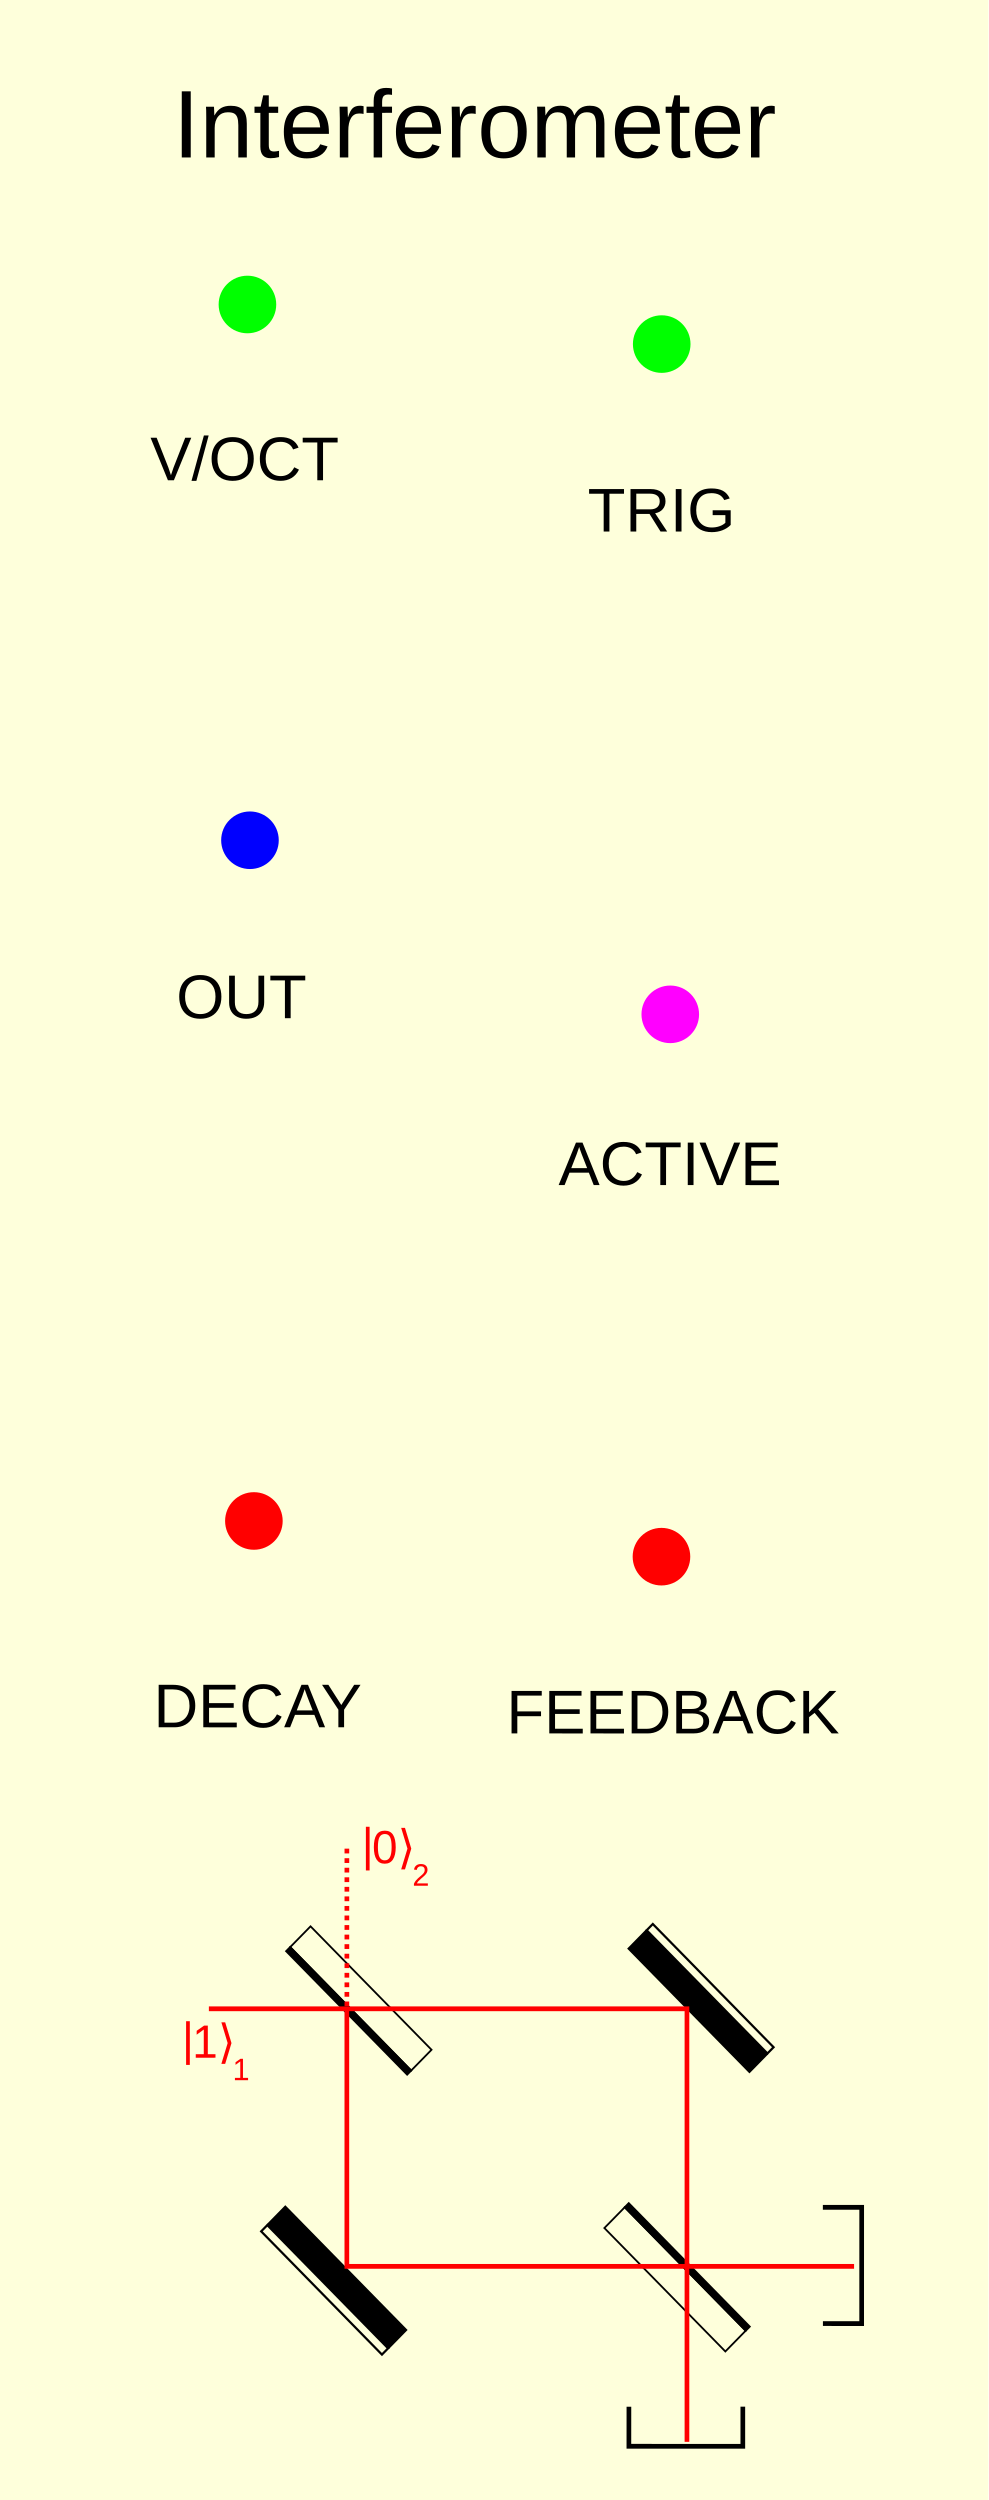
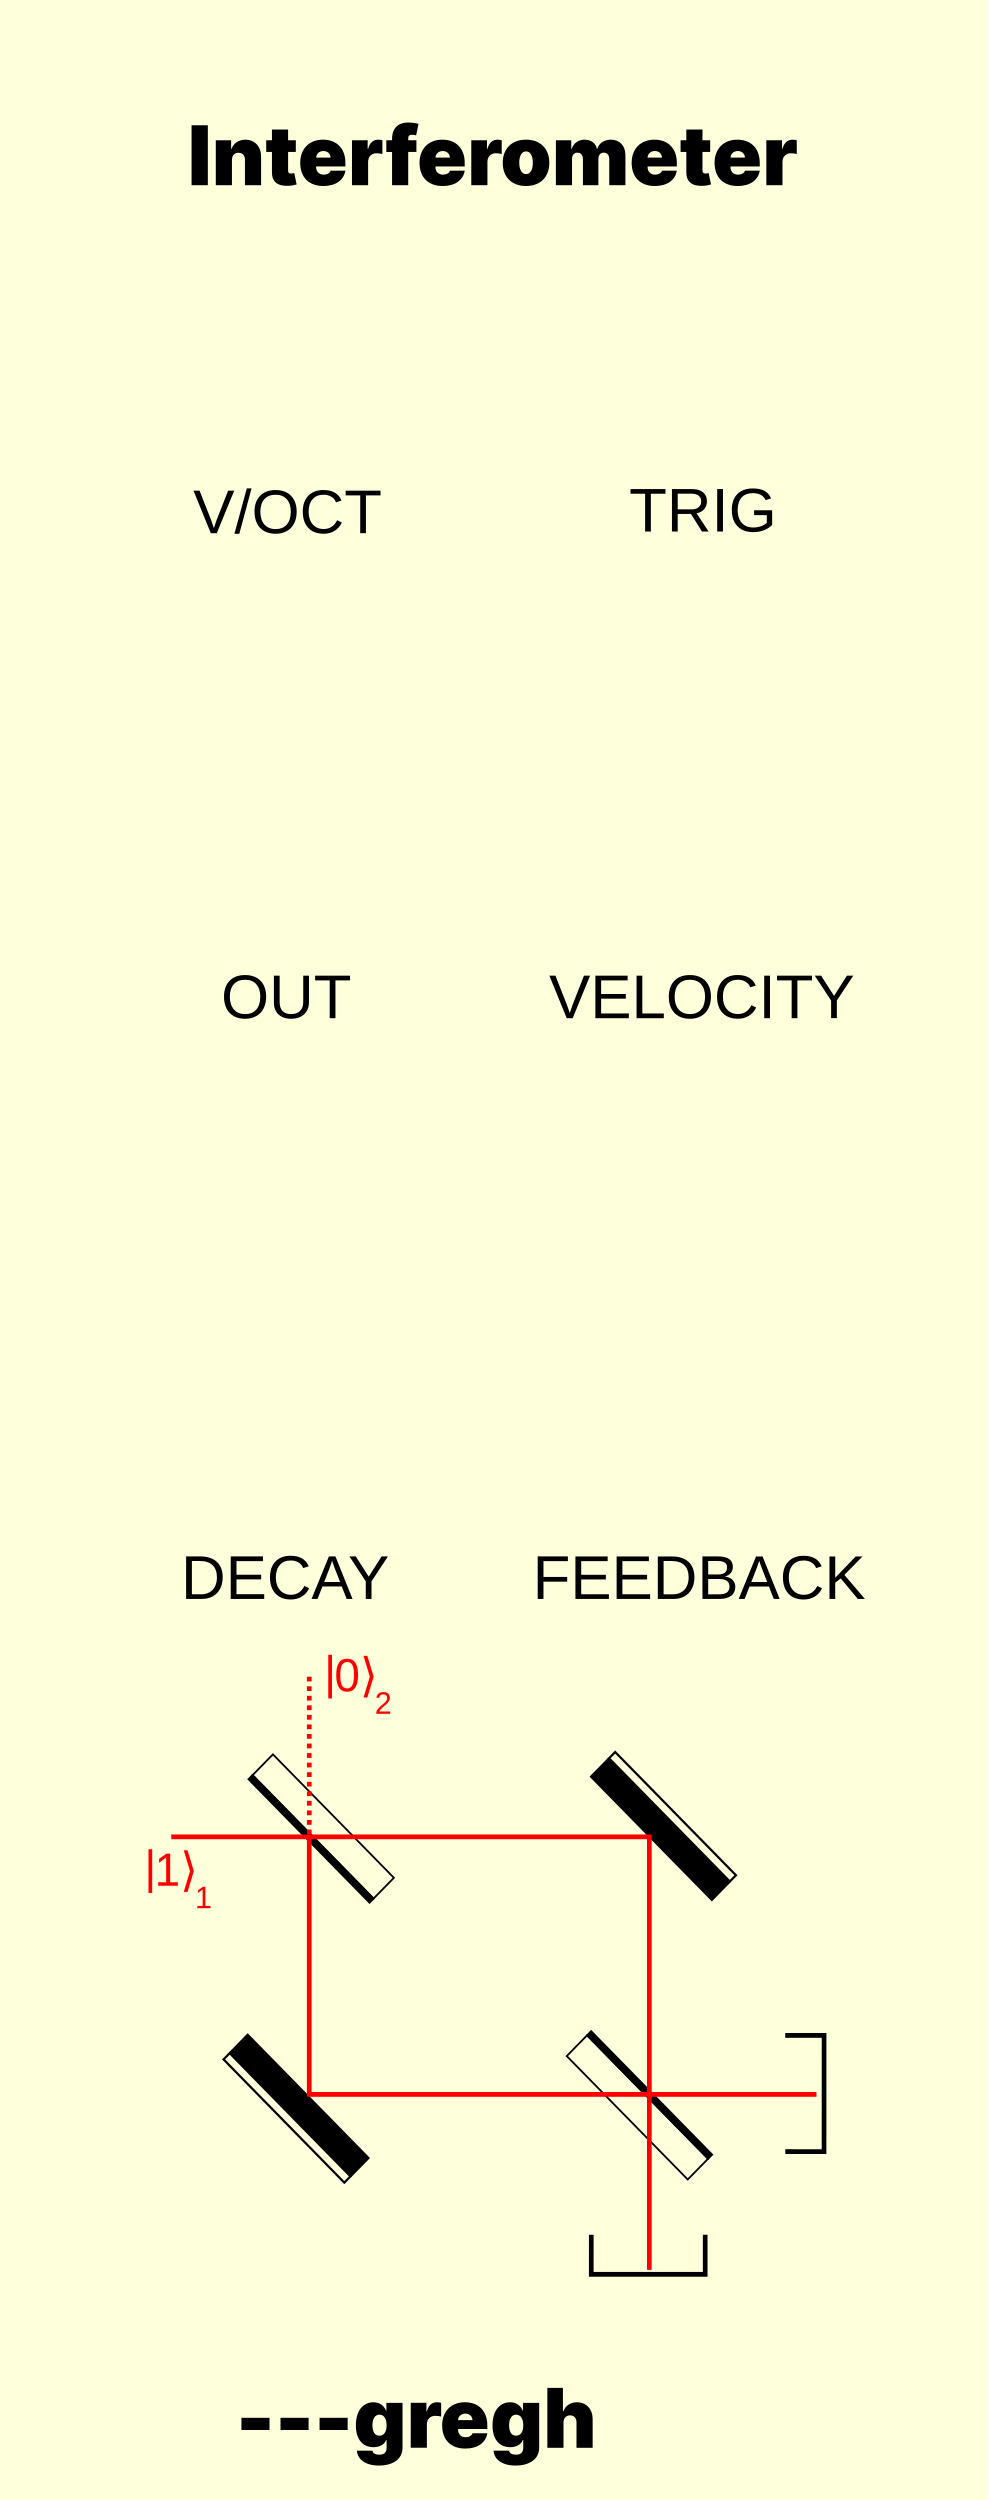
<svg xmlns="http://www.w3.org/2000/svg" width="50.8mm" height="128.5mm" viewBox="0 0 50.8 128.5" version="1.1" id="svg1">
  <defs id="defs1" />
  <g id="layer3">
    <rect style="fill:#feffdb;fill-opacity:1;stroke-width:0.253" id="rect4" width="50.807" height="128.505" x="-0.004" y="-0.003" />
+     <path style="font-weight:900;font-size:4.233px;font-family:Inter;-inkscape-font-specification:'Inter Heavy';stroke-width:0.8" d="M 10.683,6.44 H 9.847 v 3.079 h 0.836 z m 1.239,1.78 c 0.002,-0.229 0.131,-0.367 0.337,-0.367 0.209,0 0.332,0.138 0.331,0.367 v 1.299 h 0.83 V 8.046 c 0.002,-0.502 -0.316,-0.866 -0.806,-0.866 -0.34,0 -0.609,0.177 -0.71,0.469 h -0.024 V 7.21 h -0.788 v 2.309 h 0.83 z M 15.205,7.21 H 14.808 V 6.657 H 13.978 V 7.21 H 13.683 v 0.601 h 0.295 v 1.043 c -0.006,0.484 0.293,0.729 0.866,0.698 0.188,-0.011 0.328,-0.05 0.403,-0.072 L 15.126,8.896 c -0.032,0.008 -0.113,0.024 -0.162,0.024 -0.108,0 -0.156,-0.048 -0.156,-0.144 v -0.965 h 0.397 z m 1.419,2.351 c 0.64,0 1.052,-0.307 1.13,-0.788 h -0.758 c -0.048,0.131 -0.185,0.204 -0.355,0.204 -0.247,0 -0.391,-0.162 -0.391,-0.385 v -0.036 h 1.503 V 8.364 c 0,-0.735 -0.451,-1.185 -1.149,-1.185 -0.716,0 -1.173,0.475 -1.173,1.191 0,0.747 0.451,1.191 1.191,1.191 z M 16.251,8.1 c 0.004,-0.2 0.17,-0.337 0.373,-0.337 0.206,0 0.362,0.138 0.367,0.337 z m 1.84,1.419 h 0.83 V 8.316 c 0,-0.265 0.182,-0.439 0.427,-0.439 0.086,0 0.224,0.014 0.307,0.042 V 7.211 c -0.066,-0.02 -0.138,-0.032 -0.21,-0.032 -0.247,0 -0.439,0.144 -0.523,0.469 h -0.024 V 7.21 h -0.806 z m 3.313,-2.309 H 20.983 V 7.108 c 0,-0.108 0.042,-0.18 0.198,-0.18 0.06,0 0.15,0.012 0.21,0.03 l 0.12,-0.595 c -0.096,-0.024 -0.319,-0.066 -0.529,-0.066 -0.505,0 -0.83,0.277 -0.83,0.848 v 0.066 h -0.295 v 0.601 h 0.295 v 1.708 h 0.83 V 7.811 h 0.421 z m 1.353,2.351 c 0.64,0 1.052,-0.307 1.13,-0.788 h -0.758 c -0.048,0.131 -0.185,0.204 -0.355,0.204 -0.247,0 -0.391,-0.162 -0.391,-0.385 v -0.036 h 1.503 V 8.364 c 0,-0.735 -0.451,-1.185 -1.149,-1.185 -0.716,0 -1.173,0.475 -1.173,1.191 0,0.747 0.451,1.191 1.191,1.191 z M 22.384,8.1 c 0.004,-0.2 0.17,-0.337 0.373,-0.337 0.206,0 0.362,0.138 0.367,0.337 z m 1.84,1.419 h 0.83 V 8.316 c 0,-0.265 0.182,-0.439 0.427,-0.439 0.086,0 0.224,0.014 0.307,0.042 V 7.211 c -0.066,-0.02 -0.138,-0.032 -0.21,-0.032 -0.247,0 -0.439,0.144 -0.523,0.469 H 25.03 V 7.21 h -0.806 z m 2.814,0.042 c 0.752,0 1.197,-0.481 1.197,-1.191 0,-0.71 -0.445,-1.191 -1.197,-1.191 -0.752,0 -1.197,0.481 -1.197,1.191 0,0.71 0.445,1.191 1.197,1.191 z m 0.006,-0.613 c -0.222,0 -0.355,-0.221 -0.355,-0.583 0,-0.362 0.132,-0.583 0.355,-0.583 0.21,0 0.343,0.221 0.343,0.583 0,0.362 -0.132,0.583 -0.343,0.583 z m 1.527,0.571 H 29.402 V 8.172 c 0,-0.201 0.105,-0.325 0.277,-0.325 0.171,0 0.283,0.123 0.283,0.325 v 1.347 h 0.794 V 8.172 c 0,-0.201 0.105,-0.325 0.277,-0.325 0.171,0 0.283,0.123 0.283,0.325 v 1.347 h 0.83 V 7.961 c 0,-0.474 -0.304,-0.782 -0.746,-0.782 -0.343,0 -0.619,0.186 -0.698,0.469 h -0.024 c -0.048,-0.283 -0.307,-0.469 -0.631,-0.469 -0.32,0 -0.565,0.18 -0.661,0.469 h -0.024 V 7.21 h -0.788 z m 5.087,0.042 c 0.64,0 1.052,-0.307 1.13,-0.788 H 34.032 c -0.048,0.131 -0.185,0.204 -0.355,0.204 -0.247,0 -0.391,-0.162 -0.391,-0.385 v -0.036 h 1.503 V 8.364 c 0,-0.735 -0.451,-1.185 -1.149,-1.185 -0.716,0 -1.173,0.475 -1.173,1.191 0,0.747 0.451,1.191 1.191,1.191 z M 33.286,8.1 c 0.004,-0.2 0.17,-0.337 0.373,-0.337 0.206,0 0.362,0.138 0.367,0.337 z M 36.503,7.21 H 36.107 V 6.657 H 35.277 v 0.553 h -0.295 v 0.601 h 0.295 v 1.043 c -0.006,0.484 0.293,0.729 0.866,0.698 0.188,-0.011 0.328,-0.05 0.403,-0.072 L 36.425,8.896 c -0.032,0.008 -0.113,0.024 -0.162,0.024 -0.108,0 -0.156,-0.048 -0.156,-0.144 v -0.965 h 0.397 z m 1.419,2.351 c 0.64,0 1.052,-0.307 1.13,-0.788 h -0.758 c -0.048,0.131 -0.185,0.204 -0.355,0.204 -0.247,0 -0.391,-0.162 -0.391,-0.385 v -0.036 h 1.503 V 8.364 c 0,-0.735 -0.451,-1.185 -1.149,-1.185 -0.716,0 -1.173,0.475 -1.173,1.191 0,0.747 0.451,1.191 1.191,1.191 z M 37.55,8.1 c 0.004,-0.2 0.17,-0.337 0.373,-0.337 0.206,0 0.362,0.138 0.367,0.337 z M 39.39,9.519 h 0.83 V 8.316 c 0,-0.265 0.182,-0.439 0.427,-0.439 0.086,0 0.224,0.014 0.307,0.042 V 7.211 c -0.066,-0.02 -0.138,-0.032 -0.21,-0.032 -0.247,0 -0.439,0.144 -0.523,0.469 h -0.024 V 7.21 H 39.39 Z" id="text9" aria-label="Interferometer" />
  </g>
  <g id="layer4">
-     <g id="g1" transform="matrix(0.7404593,0,0,0.7555293,-22.5643,60.71193)">
+     <g id="g1" transform="matrix(0.7404593,0,0,0.7555293,-24.49809,51.87316)">
      <g id="g2-1" transform="rotate(135,69.08464,74.20174)">
        <path id="rect1-2" style="fill:none;stroke:#000000;stroke-width:0.125" d="m 62.612,62.071 h 2.001 v 11.876 h -2.001 z" />
        <path id="rect2-7" style="stroke:#000000;stroke-width:0.125" d="m 62.218,62.066 h 0.401 v 11.883 h -0.401 z" />
      </g>
      <g id="g3-0" transform="rotate(-45,70.51589,93.38668)">
        <path id="rect1-3-9" style="stroke:#000000;stroke-width:0.116" d="m 71.194,62.361 h 1.727 v 11.891 h -1.727 z" />
        <path id="rect2-5-3" style="fill:none;stroke:#000000;stroke-width:0.153" d="M 70.535,62.379 H 71.137 V 74.234 H 70.535 Z" />
      </g>
      <g id="g2-2" transform="rotate(-45,44.59018,71.57233)">
        <path id="rect1-6" style="fill:none;stroke:#000000;stroke-width:0.125" d="m 62.612,62.071 h 2.001 v 11.876 h -2.001 z" />
        <path id="rect2-1" style="stroke:#000000;stroke-width:0.125" d="m 62.218,62.066 h 0.401 v 11.883 h -0.401 z" />
      </g>
      <g id="g3-8" transform="rotate(135,78.06976,63.47328)">
        <path id="rect1-3-7" style="stroke:#000000;stroke-width:0.116" d="m 71.194,62.361 h 1.727 v 11.891 h -1.727 z" />
        <path id="rect2-5-9" style="fill:none;stroke:#000000;stroke-width:0.153" d="M 70.535,62.379 H 71.137 V 74.234 H 70.535 Z" />
      </g>
      <path style="fill:none;fill-opacity:1;stroke:#ff0000;stroke-width:0.325;stroke-dasharray:none;stroke-opacity:1" d="M 54.55,56.318 V 73.828 H 89.76" id="path4" />
      <path style="fill:none;fill-opacity:1;stroke:#ff0000;stroke-width:0.325;stroke-dasharray:0.325, 0.325;stroke-dashoffset:0;stroke-opacity:1" d="m 54.552,45.41 v 10.881" id="path4-5" />
      <path style="fill:none;fill-opacity:1;stroke:#ff0000;stroke-width:0.325;stroke-dasharray:none;stroke-opacity:1" d="M 44.973,56.305 H 78.159 V 85.766" id="path5" />
      <path style="font-size:3.175px;font-family:'Liberation Sans';-inkscape-font-specification:'Liberation Sans';fill:#ff0000;stroke-width:0.125" d="m 44.062,59.633 v -0.237 h 0.557 v -1.681 l -0.493,0.352 v -0.264 l 0.516,-0.355 h 0.257 v 1.947 h 0.532 v 0.237 z m 2.479,-0.995 -0.437,1.414 h -0.264 l 0.437,-1.414 -0.437,-1.414 h 0.264 z" id="text5-20" aria-label="1⟩" />
      <path style="font-size:3.175px;font-family:'Liberation Sans';-inkscape-font-specification:'Liberation Sans';fill:#ff0000;stroke-width:0.125" d="m 43.392,60.123 v -2.973 h 0.257 v 2.973 z" id="text5-9" aria-label="|" />
      <path style="font-size:2.117px;font-family:'Liberation Sans';-inkscape-font-specification:'Liberation Sans';fill:#ff0000;stroke-width:0.125" d="m 46.781,61.162 v -0.158 h 0.371 v -1.12 l -0.329,0.235 v -0.176 l 0.344,-0.237 h 0.172 v 1.298 h 0.355 v 0.158 z" id="text6" aria-label="1" />
      <path style="font-size:3.175px;font-family:'Liberation Sans';-inkscape-font-specification:'Liberation Sans';fill:#ff0000;stroke-width:0.125" d="m 57.943,45.311 q 0,0.547 -0.194,0.836 -0.192,0.288 -0.569,0.288 -0.377,0 -0.566,-0.287 -0.189,-0.287 -0.189,-0.837 0,-0.563 0.183,-0.843 0.184,-0.281 0.581,-0.281 0.386,0 0.569,0.284 0.184,0.284 0.184,0.84 z m -0.284,0 q 0,-0.473 -0.11,-0.685 -0.109,-0.212 -0.36,-0.212 -0.257,0 -0.371,0.209 -0.112,0.209 -0.112,0.688 0,0.465 0.113,0.681 0.115,0.215 0.363,0.215 0.246,0 0.361,-0.22 0.115,-0.22 0.115,-0.676 z m 1.363,0.098 -0.437,1.414 h -0.264 l 0.437,-1.414 -0.437,-1.414 h 0.264 z" id="text5-2" aria-label="0⟩" />
      <path style="font-size:3.175px;font-family:'Liberation Sans';-inkscape-font-specification:'Liberation Sans';fill:#ff0000;stroke-width:0.125" d="m 55.872,46.894 v -2.973 h 0.257 v 2.973 z" id="text5-9-3" aria-label="|" />
      <path style="font-size:2.117px;font-family:'Liberation Sans';-inkscape-font-specification:'Liberation Sans';fill:#ff0000;stroke-width:0.125" d="m 59.207,47.933 v -0.131 q 0.053,-0.121 0.128,-0.213 0.076,-0.093 0.16,-0.167 0.084,-0.075 0.165,-0.14 0.083,-0.064 0.149,-0.128 0.066,-0.064 0.106,-0.134 0.041,-0.07 0.041,-0.159 0,-0.12 -0.07,-0.186 -0.07,-0.066 -0.195,-0.066 -0.119,0 -0.196,0.065 -0.076,0.064 -0.09,0.181 l -0.19,-0.018 q 0.021,-0.175 0.148,-0.278 0.128,-0.103 0.329,-0.103 0.22,0 0.338,0.104 0.119,0.103 0.119,0.295 0,0.085 -0.039,0.168 -0.038,0.084 -0.115,0.167 -0.076,0.084 -0.292,0.259 -0.119,0.097 -0.189,0.176 -0.07,0.078 -0.101,0.15 h 0.76 v 0.158 z" id="text6-9" aria-label="2" />
      <path style="fill:#ff0000;fill-opacity:1;stroke:none;stroke-width:0.325;stroke-dasharray:0.325, 0.325;stroke-dashoffset:0;stroke-opacity:1" d="m 74.669,85.607 v 2.615" id="path6" />
      <path style="fill:#ff0000;fill-opacity:1;stroke:none;stroke-width:0.325;stroke-dasharray:0.325, 0.325;stroke-dashoffset:0;stroke-opacity:1" d="m 74.341,85.771 v 2.925" id="path7" />
      <path style="fill:#ff0000;fill-opacity:1;stroke:none;stroke-width:0.325;stroke-dasharray:0.325, 0.325;stroke-dashoffset:0;stroke-opacity:1" d="m 74.03,85.983 -0.043,3.915" id="path8" />
      <path style="fill:none;fill-opacity:1;stroke:#000000;stroke-width:0.325;stroke-dasharray:none;stroke-dashoffset:0;stroke-opacity:1" d="m 74.13,83.379 -0.002,2.689 7.909,0.002 v -2.696" id="path9" />
      <path style="fill:none;fill-opacity:1;stroke:#000000;stroke-width:0.325;stroke-dasharray:none;stroke-dashoffset:0;stroke-opacity:1" d="m 87.598,77.72 2.689,0.002 0.002,-7.909 h -2.696" id="path9-1" />
    </g>
  </g>
  <g id="layer1">
-     <path style="font-size:3.175px;font-family:'Liberation Sans';-inkscape-font-specification:'Liberation Sans';stroke-width:0.265" d="M 8.938,24.685 H 8.631 L 7.74,22.501 h 0.312 l 0.605,1.538 0.13,0.386 0.13,-0.386 0.602,-1.538 h 0.312 z m 0.905,0.031 0.637,-2.332 h 0.245 l -0.631,2.332 z m 3.2,-1.133 q 0,0.343 -0.132,0.6 -0.13,0.257 -0.375,0.395 -0.245,0.138 -0.578,0.138 -0.336,0 -0.581,-0.136 -0.243,-0.136 -0.372,-0.394 -0.129,-0.259 -0.129,-0.603 0,-0.524 0.287,-0.819 0.287,-0.296 0.798,-0.296 0.333,0 0.578,0.133 0.245,0.132 0.374,0.384 0.13,0.253 0.13,0.597 z m -0.302,0 q 0,-0.408 -0.205,-0.64 -0.203,-0.233 -0.575,-0.233 -0.375,0 -0.58,0.229 -0.205,0.229 -0.205,0.643 0,0.411 0.206,0.653 0.208,0.24 0.575,0.24 0.378,0 0.58,-0.233 0.203,-0.234 0.203,-0.66 z m 1.682,-0.873 q -0.363,0 -0.564,0.234 -0.202,0.233 -0.202,0.639 0,0.402 0.209,0.646 0.211,0.243 0.569,0.243 0.459,0 0.69,-0.454 l 0.242,0.121 q -0.135,0.282 -0.38,0.429 -0.243,0.147 -0.566,0.147 -0.33,0 -0.572,-0.136 -0.24,-0.138 -0.367,-0.392 -0.126,-0.256 -0.126,-0.605 0,-0.522 0.282,-0.819 0.282,-0.296 0.781,-0.296 0.349,0 0.583,0.136 0.234,0.136 0.344,0.405 l -0.281,0.093 q -0.076,-0.191 -0.245,-0.291 -0.167,-0.101 -0.398,-0.101 z m 2.181,0.033 v 1.943 h -0.295 v -1.943 h -0.75 v -0.242 h 1.795 v 0.242 z" id="text1" aria-label="V/OCT" />
-     <path style="font-size:3.175px;font-family:'Liberation Sans';-inkscape-font-specification:'Liberation Sans';stroke-width:0.265" d="m 11.379,51.232 q 0,0.343 -0.132,0.6 -0.13,0.257 -0.375,0.395 -0.245,0.138 -0.578,0.138 -0.336,0 -0.581,-0.136 -0.243,-0.136 -0.372,-0.394 -0.129,-0.259 -0.129,-0.603 0,-0.524 0.287,-0.819 0.287,-0.296 0.798,-0.296 0.333,0 0.578,0.133 0.245,0.132 0.374,0.384 0.13,0.253 0.13,0.597 z m -0.302,0 q 0,-0.408 -0.205,-0.64 -0.203,-0.233 -0.575,-0.233 -0.375,0 -0.58,0.229 -0.205,0.229 -0.205,0.643 0,0.411 0.206,0.653 0.208,0.24 0.575,0.24 0.378,0 0.58,-0.233 0.203,-0.234 0.203,-0.66 z m 1.587,1.133 q -0.268,0 -0.468,-0.098 -0.2,-0.098 -0.31,-0.284 -0.11,-0.186 -0.11,-0.443 v -1.391 h 0.296 v 1.366 q 0,0.299 0.152,0.454 0.152,0.155 0.439,0.155 0.295,0 0.457,-0.16 0.164,-0.161 0.164,-0.47 v -1.346 h 0.295 v 1.363 q 0,0.265 -0.113,0.457 -0.112,0.192 -0.318,0.295 -0.205,0.101 -0.484,0.101 z m 2.276,-1.974 v 1.943 h -0.295 v -1.943 h -0.75 v -0.242 h 1.795 v 0.242 z" id="text1-6" aria-label="OUT" />
-     <path style="font-size:3.175px;font-family:'Liberation Sans';-inkscape-font-specification:'Liberation Sans';stroke-width:0.265" d="m 31.324,25.379 v 1.943 h -0.295 v -1.943 h -0.75 v -0.242 h 1.795 v 0.242 z m 2.628,1.943 -0.567,-0.907 h -0.681 v 0.907 h -0.296 v -2.184 h 1.028 q 0.369,0 0.569,0.166 0.202,0.164 0.202,0.459 0,0.243 -0.143,0.409 -0.141,0.166 -0.391,0.209 l 0.62,0.941 z m -0.043,-1.556 q 0,-0.191 -0.13,-0.29 -0.129,-0.101 -0.372,-0.101 h -0.702 v 0.806 h 0.715 q 0.234,0 0.361,-0.109 0.129,-0.11 0.129,-0.307 z m 0.825,1.556 v -2.184 h 0.296 v 2.184 z m 0.749,-1.102 q 0,-0.532 0.285,-0.823 0.285,-0.291 0.802,-0.291 0.363,0 0.589,0.122 0.226,0.122 0.349,0.392 l -0.282,0.084 q -0.093,-0.186 -0.257,-0.271 -0.163,-0.085 -0.406,-0.085 -0.378,0 -0.578,0.229 -0.2,0.228 -0.2,0.643 0,0.414 0.212,0.654 0.212,0.239 0.588,0.239 0.214,0 0.398,-0.065 0.186,-0.065 0.301,-0.177 v -0.394 h -0.653 v -0.248 h 0.926 v 0.753 q -0.174,0.177 -0.426,0.274 -0.251,0.096 -0.546,0.096 -0.343,0 -0.591,-0.136 -0.248,-0.136 -0.38,-0.392 -0.13,-0.257 -0.13,-0.605 z" id="text2" aria-label="TRIG" />
-     <path d="m 9.343,8.093 v -3.398 h 0.461 v 3.398 z m 2.906,0 v -1.654 q 0,-0.258 -0.051,-0.4 -0.051,-0.142 -0.162,-0.205 -0.111,-0.063 -0.326,-0.063 -0.314,0 -0.494,0.215 -0.181,0.215 -0.181,0.596 v 1.512 h -0.434 v -2.052 q 0,-0.456 -0.014,-0.557 h 0.41 q 0.002,0.012 0.005,0.065 0.002,0.053 0.005,0.123 0.005,0.068 0.01,0.258 h 0.007 q 0.15,-0.27 0.345,-0.381 0.198,-0.113 0.49,-0.113 0.429,0 0.627,0.215 0.2,0.212 0.2,0.704 v 1.739 z m 2.093,-0.019 q -0.215,0.058 -0.439,0.058 -0.521,0 -0.521,-0.591 v -1.741 h -0.301 v -0.316 h 0.318 l 0.128,-0.584 h 0.289 v 0.584 h 0.482 v 0.316 h -0.482 v 1.647 q 0,0.188 0.06,0.265 0.063,0.075 0.215,0.075 0.087,0 0.251,-0.034 z m 0.702,-1.194 q 0,0.449 0.186,0.692 0.186,0.244 0.543,0.244 0.282,0 0.451,-0.113 0.171,-0.113 0.232,-0.287 l 0.381,0.109 q -0.234,0.617 -1.064,0.617 -0.579,0 -0.883,-0.345 -0.301,-0.345 -0.301,-1.025 0,-0.646 0.301,-0.991 0.304,-0.345 0.866,-0.345 1.15,0 1.15,1.387 v 0.058 z m 1.413,-0.333 q -0.036,-0.412 -0.21,-0.6 -0.174,-0.191 -0.499,-0.191 -0.316,0 -0.502,0.212 -0.183,0.21 -0.198,0.579 z m 1.01,1.546 v -2.002 q 0,-0.275 -0.014,-0.608 h 0.41 q 0.019,0.444 0.019,0.533 h 0.01 q 0.104,-0.335 0.239,-0.458 0.135,-0.123 0.381,-0.123 0.087,0 0.176,0.024 v 0.398 q -0.087,-0.024 -0.232,-0.024 -0.27,0 -0.412,0.234 -0.142,0.232 -0.142,0.666 v 1.36 z m 2.173,-2.293 v 2.293 h -0.434 v -2.293 H 18.84 v -0.316 h 0.367 v -0.294 q 0,-0.357 0.157,-0.514 0.157,-0.157 0.48,-0.157 0.181,0 0.306,0.029 v 0.33 q -0.109,-0.019 -0.193,-0.019 -0.166,0 -0.241,0.084 -0.075,0.084 -0.075,0.306 v 0.234 h 0.509 v 0.316 z m 1.167,1.08 q 0,0.449 0.186,0.692 0.186,0.244 0.543,0.244 0.282,0 0.451,-0.113 0.171,-0.113 0.232,-0.287 l 0.381,0.109 q -0.234,0.617 -1.064,0.617 -0.579,0 -0.883,-0.345 -0.301,-0.345 -0.301,-1.025 0,-0.646 0.301,-0.991 0.304,-0.345 0.866,-0.345 1.15,0 1.15,1.387 v 0.058 z m 1.413,-0.333 q -0.036,-0.412 -0.21,-0.6 -0.174,-0.191 -0.499,-0.191 -0.316,0 -0.502,0.212 -0.183,0.21 -0.198,0.579 z m 1.01,1.546 v -2.002 q 0,-0.275 -0.014,-0.608 h 0.41 q 0.019,0.444 0.019,0.533 h 0.01 q 0.104,-0.335 0.239,-0.458 0.135,-0.123 0.381,-0.123 0.087,0 0.176,0.024 v 0.398 q -0.087,-0.024 -0.232,-0.024 -0.27,0 -0.412,0.234 -0.142,0.232 -0.142,0.666 v 1.36 z m 3.842,-1.307 q 0,0.685 -0.301,1.02 -0.301,0.335 -0.875,0.335 -0.572,0 -0.863,-0.347 -0.292,-0.35 -0.292,-1.008 0,-1.35 1.17,-1.35 0.598,0 0.88,0.33 0.282,0.328 0.282,1.02 z m -0.456,0 q 0,-0.54 -0.162,-0.784 -0.159,-0.246 -0.538,-0.246 -0.381,0 -0.552,0.251 -0.169,0.248 -0.169,0.779 0,0.516 0.166,0.777 0.169,0.258 0.528,0.258 0.391,0 0.557,-0.251 0.169,-0.251 0.169,-0.784 z m 2.515,1.307 v -1.654 q 0,-0.379 -0.104,-0.523 -0.104,-0.145 -0.374,-0.145 -0.277,0 -0.439,0.212 -0.162,0.212 -0.162,0.598 v 1.512 h -0.432 v -2.052 q 0,-0.456 -0.014,-0.557 h 0.41 q 0.002,0.012 0.005,0.065 0.002,0.053 0.005,0.123 0.005,0.068 0.01,0.258 h 0.007 q 0.14,-0.277 0.321,-0.386 0.181,-0.109 0.441,-0.109 0.297,0 0.468,0.118 0.174,0.118 0.241,0.376 h 0.007 q 0.135,-0.263 0.326,-0.379 0.193,-0.116 0.465,-0.116 0.395,0 0.574,0.215 0.181,0.215 0.181,0.704 v 1.739 h -0.429 v -1.654 q 0,-0.379 -0.104,-0.523 -0.104,-0.145 -0.374,-0.145 -0.285,0 -0.444,0.212 -0.157,0.21 -0.157,0.598 v 1.512 z m 2.928,-1.213 q 0,0.449 0.186,0.692 0.186,0.244 0.543,0.244 0.282,0 0.451,-0.113 0.171,-0.113 0.232,-0.287 l 0.381,0.109 q -0.234,0.617 -1.064,0.617 -0.579,0 -0.883,-0.345 -0.301,-0.345 -0.301,-1.025 0,-0.646 0.301,-0.991 0.304,-0.345 0.866,-0.345 1.15,0 1.15,1.387 v 0.058 z m 1.413,-0.333 q -0.036,-0.412 -0.21,-0.6 -0.174,-0.191 -0.499,-0.191 -0.316,0 -0.502,0.212 -0.183,0.21 -0.198,0.579 z m 2.004,1.527 q -0.215,0.058 -0.439,0.058 -0.521,0 -0.521,-0.591 v -1.741 h -0.301 v -0.316 h 0.318 l 0.128,-0.584 h 0.289 v 0.584 h 0.482 v 0.316 h -0.482 v 1.647 q 0,0.188 0.06,0.265 0.063,0.075 0.215,0.075 0.087,0 0.251,-0.034 z m 0.702,-1.194 q 0,0.449 0.186,0.692 0.186,0.244 0.543,0.244 0.282,0 0.451,-0.113 0.171,-0.113 0.232,-0.287 l 0.381,0.109 q -0.234,0.617 -1.064,0.617 -0.579,0 -0.883,-0.345 -0.301,-0.345 -0.301,-1.025 0,-0.646 0.301,-0.991 0.304,-0.345 0.866,-0.345 1.15,0 1.15,1.387 v 0.058 z m 1.413,-0.333 q -0.036,-0.412 -0.21,-0.6 -0.174,-0.191 -0.499,-0.191 -0.316,0 -0.502,0.212 -0.183,0.21 -0.198,0.579 z m 1.01,1.546 v -2.002 q 0,-0.275 -0.014,-0.608 h 0.41 q 0.019,0.444 0.019,0.533 h 0.01 q 0.104,-0.335 0.239,-0.458 0.135,-0.123 0.381,-0.123 0.087,0 0.176,0.024 v 0.398 q -0.087,-0.024 -0.232,-0.024 -0.27,0 -0.412,0.234 -0.142,0.232 -0.142,0.666 v 1.36 z" id="text3" style="font-size:4.939px;font-family:'Liberation Sans';-inkscape-font-specification:'Liberation Sans';stroke-width:0.265" aria-label="Interferometer" />
-     <path d="m 30.517,60.913 -0.25,-0.639 h -0.995 l -0.251,0.639 h -0.307 l 0.891,-2.184 h 0.336 l 0.877,2.184 z m -0.747,-1.961 -0.014,0.043 q -0.039,0.129 -0.115,0.33 l -0.279,0.718 h 0.817 l -0.281,-0.721 q -0.043,-0.107 -0.087,-0.242 z m 2.284,-0.014 q -0.363,0 -0.564,0.234 -0.202,0.233 -0.202,0.639 0,0.402 0.209,0.646 0.211,0.243 0.569,0.243 0.459,0 0.69,-0.454 l 0.242,0.121 q -0.135,0.282 -0.38,0.429 -0.243,0.147 -0.566,0.147 -0.33,0 -0.572,-0.136 -0.24,-0.138 -0.367,-0.392 -0.126,-0.256 -0.126,-0.605 0,-0.522 0.282,-0.819 0.282,-0.296 0.781,-0.296 0.349,0 0.583,0.136 0.234,0.136 0.344,0.405 l -0.281,0.093 q -0.076,-0.191 -0.245,-0.291 -0.167,-0.101 -0.398,-0.101 z m 2.181,0.033 v 1.943 H 33.94 V 58.97 h -0.75 v -0.242 h 1.795 v 0.242 z m 1.116,1.943 v -2.184 h 0.296 v 2.184 z m 1.801,0 h -0.307 l -0.891,-2.184 h 0.312 l 0.605,1.538 0.13,0.386 0.13,-0.386 0.602,-1.538 h 0.312 z m 1.166,0 v -2.184 h 1.657 v 0.242 h -1.361 v 0.701 h 1.268 v 0.239 h -1.268 v 0.761 h 1.425 v 0.242 z" id="text4" style="font-size:3.175px;font-family:'Liberation Sans';-inkscape-font-specification:'Liberation Sans';stroke-width:0.265" aria-label="ACTIVE" />
+     <path style="font-size:3.175px;font-family:'Liberation Sans';-inkscape-font-specification:'Liberation Sans';stroke-width:0.265" d="M 11.144,27.405 H 10.837 L 9.946,25.221 h 0.312 l 0.605,1.538 0.13,0.386 0.13,-0.386 0.602,-1.538 h 0.312 z m 0.905,0.031 0.637,-2.332 h 0.245 l -0.631,2.332 z m 3.2,-1.133 q 0,0.343 -0.132,0.6 -0.13,0.257 -0.375,0.395 -0.245,0.138 -0.578,0.138 -0.336,0 -0.581,-0.136 -0.243,-0.136 -0.372,-0.394 -0.129,-0.259 -0.129,-0.603 0,-0.524 0.287,-0.819 0.287,-0.296 0.798,-0.296 0.333,0 0.578,0.133 0.245,0.132 0.374,0.384 0.13,0.253 0.13,0.597 z m -0.302,0 q 0,-0.408 -0.205,-0.64 -0.203,-0.233 -0.575,-0.233 -0.375,0 -0.58,0.229 -0.205,0.229 -0.205,0.643 0,0.411 0.206,0.653 0.208,0.24 0.575,0.24 0.378,0 0.58,-0.233 0.203,-0.234 0.203,-0.66 z m 1.682,-0.873 q -0.363,0 -0.564,0.234 -0.202,0.233 -0.202,0.639 0,0.402 0.209,0.646 0.211,0.243 0.569,0.243 0.459,0 0.69,-0.454 l 0.242,0.121 q -0.135,0.282 -0.38,0.429 -0.243,0.147 -0.566,0.147 -0.33,0 -0.572,-0.136 -0.24,-0.138 -0.367,-0.392 -0.126,-0.256 -0.126,-0.605 0,-0.522 0.282,-0.819 0.282,-0.296 0.781,-0.296 0.349,0 0.583,0.136 0.234,0.136 0.344,0.405 l -0.281,0.093 q -0.076,-0.191 -0.245,-0.291 -0.167,-0.101 -0.398,-0.101 z m 2.181,0.033 v 1.943 h -0.295 v -1.943 h -0.75 v -0.242 h 1.795 v 0.242 z" id="text1" aria-label="V/OCT" />
+     <path style="font-size:3.175px;font-family:'Liberation Sans';-inkscape-font-specification:'Liberation Sans';stroke-width:0.265" d="m 13.681,51.232 q 0,0.343 -0.132,0.6 -0.13,0.257 -0.375,0.395 -0.245,0.138 -0.578,0.138 -0.336,0 -0.581,-0.136 -0.243,-0.136 -0.372,-0.394 -0.129,-0.259 -0.129,-0.603 0,-0.524 0.287,-0.819 0.287,-0.296 0.798,-0.296 0.333,0 0.578,0.133 0.245,0.132 0.374,0.384 0.13,0.253 0.13,0.597 z m -0.302,0 q 0,-0.408 -0.205,-0.64 -0.203,-0.233 -0.575,-0.233 -0.375,0 -0.58,0.229 -0.205,0.229 -0.205,0.643 0,0.411 0.206,0.653 0.208,0.24 0.575,0.24 0.378,0 0.58,-0.233 0.203,-0.234 0.203,-0.66 z m 1.587,1.133 q -0.268,0 -0.468,-0.098 -0.2,-0.098 -0.31,-0.284 -0.11,-0.186 -0.11,-0.443 v -1.391 h 0.296 v 1.366 q 0,0.299 0.152,0.454 0.152,0.155 0.439,0.155 0.295,0 0.457,-0.16 0.164,-0.161 0.164,-0.47 v -1.346 h 0.295 v 1.363 q 0,0.265 -0.113,0.457 -0.112,0.192 -0.318,0.295 -0.205,0.101 -0.484,0.101 z m 2.276,-1.974 v 1.943 h -0.295 v -1.943 h -0.75 v -0.242 h 1.795 v 0.242 z" id="text1-6" aria-label="OUT" />
+     <path style="font-size:3.175px;font-family:'Liberation Sans';-inkscape-font-specification:'Liberation Sans';stroke-width:0.265" d="m 33.454,25.379 v 1.943 h -0.295 v -1.943 h -0.75 v -0.242 h 1.795 v 0.242 z m 2.628,1.943 -0.567,-0.907 h -0.681 v 0.907 h -0.296 v -2.184 h 1.028 q 0.369,0 0.569,0.166 0.202,0.164 0.202,0.459 0,0.243 -0.143,0.409 -0.141,0.166 -0.391,0.209 l 0.62,0.941 z m -0.043,-1.556 q 0,-0.191 -0.13,-0.29 -0.129,-0.101 -0.372,-0.101 h -0.702 v 0.806 h 0.715 q 0.234,0 0.361,-0.109 0.129,-0.11 0.129,-0.307 z m 0.825,1.556 v -2.184 h 0.296 v 2.184 z m 0.749,-1.102 q 0,-0.532 0.285,-0.823 0.285,-0.291 0.802,-0.291 0.363,0 0.589,0.122 0.226,0.122 0.349,0.392 l -0.282,0.084 q -0.093,-0.186 -0.257,-0.271 -0.163,-0.085 -0.406,-0.085 -0.378,0 -0.578,0.229 -0.2,0.228 -0.2,0.643 0,0.414 0.212,0.654 0.212,0.239 0.588,0.239 0.214,0 0.398,-0.065 0.186,-0.065 0.301,-0.177 v -0.394 h -0.653 v -0.248 h 0.926 v 0.753 q -0.174,0.177 -0.426,0.274 -0.251,0.096 -0.546,0.096 -0.343,0 -0.591,-0.136 -0.248,-0.136 -0.38,-0.392 -0.13,-0.257 -0.13,-0.605 z" id="text2" aria-label="TRIG" />
+     <path style="display:inline;font-size:3.175px;font-family:'Liberation Sans';-inkscape-font-specification:'Liberation Sans';stroke-width:0" d="m 27.934,80.242 v 0.812 h 1.219 v 0.245 h -1.219 v 0.885 h -0.296 v -2.184 h 1.552 v 0.242 z m 1.643,1.943 v -2.184 h 1.657 v 0.242 h -1.361 v 0.701 h 1.268 v 0.239 h -1.268 v 0.761 h 1.425 v 0.242 z m 2.118,0 v -2.184 h 1.657 v 0.242 h -1.361 v 0.701 h 1.268 v 0.239 h -1.268 v 0.761 h 1.425 v 0.242 z m 3.998,-1.115 q 0,0.338 -0.132,0.592 -0.132,0.253 -0.374,0.388 -0.242,0.135 -0.558,0.135 h -0.817 v -2.184 h 0.722 q 0.555,0 0.856,0.279 0.302,0.278 0.302,0.791 z m -0.298,0 q 0,-0.406 -0.223,-0.619 -0.222,-0.214 -0.643,-0.214 h -0.42 v 1.71 h 0.487 q 0.24,0 0.422,-0.105 0.183,-0.105 0.281,-0.304 0.098,-0.198 0.098,-0.468 z m 2.4,0.499 q 0,0.291 -0.212,0.454 -0.212,0.161 -0.591,0.161 h -0.887 v -2.184 h 0.794 q 0.769,0 0.769,0.53 0,0.194 -0.109,0.326 -0.109,0.132 -0.307,0.177 0.26,0.031 0.402,0.175 0.141,0.143 0.141,0.361 z m -0.425,-1.003 q 0,-0.177 -0.121,-0.253 -0.121,-0.076 -0.35,-0.076 h -0.498 v 0.691 h 0.498 q 0.237,0 0.353,-0.088 0.118,-0.09 0.118,-0.274 z m 0.126,0.98 q 0,-0.386 -0.543,-0.386 h -0.552 v 0.788 h 0.575 q 0.271,0 0.395,-0.101 0.124,-0.101 0.124,-0.301 z m 2.276,0.639 -0.25,-0.639 h -0.995 l -0.251,0.639 H 37.969 l 0.891,-2.184 h 0.336 l 0.877,2.184 z m -0.747,-1.961 -0.014,0.043 q -0.039,0.129 -0.115,0.33 l -0.279,0.718 h 0.817 l -0.281,-0.721 q -0.043,-0.107 -0.087,-0.242 z m 2.284,-0.014 q -0.363,0 -0.564,0.234 -0.202,0.233 -0.202,0.639 0,0.402 0.209,0.646 0.211,0.243 0.569,0.243 0.459,0 0.69,-0.454 l 0.242,0.121 q -0.135,0.282 -0.38,0.429 -0.243,0.147 -0.566,0.147 -0.33,0 -0.572,-0.136 -0.24,-0.138 -0.367,-0.392 -0.126,-0.256 -0.126,-0.605 0,-0.522 0.282,-0.819 0.282,-0.296 0.781,-0.296 0.349,0 0.583,0.136 0.234,0.136 0.344,0.405 l -0.281,0.093 q -0.076,-0.191 -0.245,-0.291 -0.167,-0.101 -0.398,-0.101 z m 2.78,1.975 -0.873,-1.054 -0.285,0.217 v 0.837 h -0.296 v -2.184 h 0.296 v 1.095 l 1.053,-1.095 h 0.349 l -0.93,0.949 1.054,1.236 z" id="text7" aria-label="FEEDBACK" />
+     <path d="m 11.447,81.069 q 0,0.338 -0.132,0.592 -0.132,0.253 -0.374,0.388 -0.242,0.135 -0.558,0.135 H 9.567 v -2.184 h 0.722 q 0.555,0 0.856,0.279 0.302,0.278 0.302,0.791 z m -0.298,0 q 0,-0.406 -0.223,-0.619 -0.222,-0.214 -0.643,-0.214 H 9.863 v 1.71 h 0.487 q 0.24,0 0.422,-0.105 0.183,-0.105 0.281,-0.304 0.098,-0.198 0.098,-0.468 z m 0.71,1.115 v -2.184 h 1.657 v 0.242 h -1.361 v 0.701 h 1.268 v 0.239 h -1.268 v 0.761 h 1.425 v 0.242 z m 3.085,-1.975 q -0.363,0 -0.564,0.234 -0.202,0.233 -0.202,0.639 0,0.402 0.209,0.646 0.211,0.243 0.569,0.243 0.459,0 0.69,-0.454 l 0.242,0.121 q -0.135,0.282 -0.38,0.429 -0.243,0.147 -0.566,0.147 -0.33,0 -0.572,-0.136 -0.24,-0.138 -0.367,-0.392 -0.126,-0.256 -0.126,-0.605 0,-0.522 0.282,-0.819 0.282,-0.296 0.781,-0.296 0.349,0 0.583,0.136 0.234,0.136 0.344,0.405 l -0.281,0.093 q -0.076,-0.191 -0.245,-0.291 -0.167,-0.101 -0.398,-0.101 z m 2.874,1.975 -0.25,-0.639 h -0.995 l -0.251,0.639 h -0.307 l 0.891,-2.184 h 0.336 l 0.877,2.184 z m -0.747,-1.961 -0.014,0.043 q -0.039,0.129 -0.115,0.33 l -0.279,0.718 h 0.817 l -0.281,-0.721 q -0.043,-0.107 -0.087,-0.242 z m 2.025,1.056 v 0.905 h -0.295 v -0.905 l -0.84,-1.279 h 0.326 l 0.665,1.04 0.662,-1.04 h 0.326 z" id="text5" style="display:inline;font-size:3.175px;font-family:'Liberation Sans';-inkscape-font-specification:'Liberation Sans';stroke-width:0.265" aria-label="DECAY" />
+     <path style="font-size:3.175px;font-family:'Liberation Sans';-inkscape-font-specification:'Liberation Sans';stroke-width:0.8" d="m 29.436,52.334 h -0.307 l -0.891,-2.184 h 0.312 l 0.605,1.538 0.13,0.386 0.13,-0.386 0.602,-1.538 h 0.312 z m 1.166,0 v -2.184 h 1.657 v 0.242 h -1.361 v 0.701 h 1.268 v 0.239 h -1.268 v 0.761 h 1.425 v 0.242 z m 2.118,0 v -2.184 h 0.296 v 1.943 h 1.104 v 0.242 z m 3.823,-1.102 q 0,0.343 -0.132,0.6 -0.13,0.257 -0.375,0.395 -0.245,0.138 -0.578,0.138 -0.336,0 -0.581,-0.136 -0.243,-0.136 -0.372,-0.394 -0.129,-0.259 -0.129,-0.603 0,-0.524 0.287,-0.819 0.287,-0.296 0.798,-0.296 0.333,0 0.578,0.133 0.245,0.132 0.374,0.384 0.13,0.253 0.13,0.597 z m -0.302,0 q 0,-0.408 -0.205,-0.64 -0.203,-0.233 -0.575,-0.233 -0.375,0 -0.58,0.229 -0.205,0.229 -0.205,0.643 0,0.411 0.206,0.653 0.208,0.24 0.575,0.24 0.378,0 0.58,-0.233 0.203,-0.234 0.203,-0.66 z m 1.682,-0.873 q -0.363,0 -0.564,0.234 -0.202,0.233 -0.202,0.639 0,0.402 0.209,0.646 0.211,0.243 0.569,0.243 0.459,0 0.69,-0.454 l 0.242,0.121 q -0.135,0.282 -0.38,0.429 -0.243,0.147 -0.566,0.147 -0.33,0 -0.572,-0.136 -0.24,-0.138 -0.367,-0.392 -0.126,-0.256 -0.126,-0.605 0,-0.522 0.282,-0.819 0.282,-0.296 0.781,-0.296 0.349,0 0.583,0.136 0.234,0.136 0.344,0.405 l -0.281,0.093 q -0.076,-0.191 -0.245,-0.291 -0.167,-0.101 -0.398,-0.101 z m 1.358,1.975 v -2.184 h 0.296 v 2.184 z m 1.705,-1.943 v 1.943 h -0.295 v -1.943 h -0.75 v -0.242 h 1.795 v 0.242 z m 2.028,1.037 v 0.905 h -0.295 v -0.905 l -0.84,-1.279 h 0.326 l 0.665,1.04 0.662,-1.04 h 0.326 z" id="text8" aria-label="VELOCITY" />
+     <path style="font-weight:900;font-size:4.233px;font-family:Inter;-inkscape-font-specification:'Inter Heavy';stroke-width:0.8" d="m 13.853,124.276 h -1.443 v 0.625 h 1.443 z m 2.008,0 h -1.443 v 0.625 h 1.443 z m 2.008,0 h -1.443 v 0.625 h 1.443 z m 1.606,2.453 c 0.731,0 1.215,-0.334 1.215,-0.92 v -2.303 h -0.83 v 0.403 h -0.018 c -0.09,-0.235 -0.307,-0.433 -0.649,-0.433 -0.457,0 -0.902,0.349 -0.902,1.185 0,0.8 0.415,1.124 0.908,1.124 0.313,0 0.559,-0.132 0.649,-0.367 h 0.024 v 0.391 c 0,0.272 -0.158,0.361 -0.373,0.361 -0.191,0 -0.331,-0.057 -0.355,-0.204 H 18.345 c 0.032,0.445 0.436,0.764 1.13,0.764 z m 0.03,-1.533 c -0.229,0 -0.361,-0.192 -0.361,-0.535 0,-0.343 0.132,-0.547 0.361,-0.547 0.229,0 0.367,0.204 0.367,0.547 0,0.337 -0.138,0.535 -0.367,0.535 z m 1.606,0.619 h 0.83 v -1.203 c 0,-0.265 0.182,-0.439 0.427,-0.439 0.086,0 0.224,0.013 0.307,0.042 v -0.708 c -0.066,-0.019 -0.138,-0.032 -0.21,-0.032 -0.247,0 -0.439,0.144 -0.523,0.469 h -0.024 v -0.439 h -0.806 z m 2.808,0.042 c 0.64,0 1.052,-0.307 1.13,-0.788 h -0.758 c -0.048,0.131 -0.185,0.204 -0.355,0.204 -0.247,0 -0.391,-0.162 -0.391,-0.385 v -0.036 h 1.503 v -0.192 c 0,-0.735 -0.451,-1.185 -1.149,-1.185 -0.716,0 -1.173,0.475 -1.173,1.191 0,0.747 0.451,1.191 1.191,1.191 z m -0.373,-1.461 c 0.004,-0.2 0.17,-0.337 0.373,-0.337 0.206,0 0.362,0.138 0.367,0.337 z m 2.953,2.333 c 0.731,0 1.215,-0.334 1.215,-0.92 v -2.303 h -0.83 v 0.403 h -0.018 c -0.09,-0.235 -0.307,-0.433 -0.649,-0.433 -0.457,0 -0.902,0.349 -0.902,1.185 0,0.8 0.415,1.124 0.908,1.124 0.313,0 0.559,-0.132 0.649,-0.367 h 0.024 v 0.391 c 0,0.272 -0.158,0.361 -0.373,0.361 -0.191,0 -0.331,-0.057 -0.355,-0.204 h -0.8 c 0.032,0.445 0.436,0.764 1.13,0.764 z m 0.03,-1.533 c -0.229,0 -0.361,-0.192 -0.361,-0.535 0,-0.343 0.132,-0.547 0.361,-0.547 0.229,0 0.367,0.204 0.367,0.547 0,0.337 -0.138,0.535 -0.367,0.535 z m 2.435,-0.679 c 0.002,-0.229 0.134,-0.367 0.337,-0.367 0.212,0 0.332,0.138 0.331,0.367 v 1.299 h 0.83 v -1.473 c 0.002,-0.505 -0.317,-0.866 -0.806,-0.866 -0.341,0 -0.594,0.174 -0.698,0.469 h -0.024 v -1.209 h -0.8 v 3.079 h 0.83 z" id="text10" aria-label="---gregh" />
  </g>
-   <g id="layer2" style="display:inline">
-     <circle style="fill:#00ff00;fill-opacity:1;stroke-width:0.265" id="path1" cx="12.718" cy="15.651" r="1.48" />
-     <circle style="fill:#00ff00;fill-opacity:1;stroke-width:0.265" id="trig" cx="34.012" cy="17.686" r="1.48" />
-     <circle style="fill:#0000ff;fill-opacity:1;stroke-width:0.265" id="path1-5-2" cx="12.848" cy="43.189" r="1.48" />
-     <circle style="fill:#ff00ff;fill-opacity:1;stroke-width:0.265" id="path1-5-2-7" cx="34.452" cy="52.137" r="1.48" />
-     <circle style="display:inline;fill:#ff0000;fill-opacity:1;stroke-width:0.265" id="path1-5-2-7-5" cx="13.05" cy="78.178" r="1.48" />
-     <circle style="display:inline;fill:#ff0000;fill-opacity:1;stroke-width:0.265" id="path1-5-2-7-5-3" cx="33.999" cy="80.013" r="1.48" />
-     <path d="m 10.037,87.668 q 0,0.338 -0.132,0.592 -0.132,0.253 -0.374,0.388 -0.242,0.135 -0.558,0.135 h -0.817 v -2.184 h 0.722 q 0.555,0 0.856,0.279 0.302,0.278 0.302,0.791 z m -0.298,0 q 0,-0.406 -0.223,-0.619 -0.222,-0.214 -0.643,-0.214 h -0.42 v 1.71 h 0.487 q 0.24,0 0.422,-0.105 0.183,-0.105 0.281,-0.304 0.098,-0.198 0.098,-0.468 z m 0.71,1.115 v -2.184 h 1.657 v 0.242 h -1.361 v 0.701 h 1.268 v 0.239 h -1.268 v 0.761 h 1.425 v 0.242 z m 3.085,-1.975 q -0.363,0 -0.564,0.234 -0.202,0.233 -0.202,0.639 0,0.402 0.209,0.646 0.211,0.243 0.569,0.243 0.459,0 0.69,-0.454 l 0.242,0.121 q -0.135,0.282 -0.38,0.429 -0.243,0.147 -0.566,0.147 -0.33,0 -0.572,-0.136 -0.24,-0.138 -0.367,-0.392 -0.126,-0.256 -0.126,-0.605 0,-0.522 0.282,-0.819 0.282,-0.296 0.781,-0.296 0.349,0 0.583,0.136 0.234,0.136 0.344,0.405 l -0.281,0.093 Q 14.102,87.009 13.933,86.908 13.765,86.807 13.535,86.807 Z m 2.874,1.975 -0.25,-0.639 h -0.995 l -0.251,0.639 h -0.307 l 0.891,-2.184 h 0.336 l 0.877,2.184 z m -0.747,-1.961 -0.014,0.043 q -0.039,0.129 -0.115,0.33 l -0.279,0.718 h 0.817 L 15.79,87.192 q -0.043,-0.107 -0.087,-0.242 z m 2.025,1.056 v 0.905 H 17.392 V 87.877 l -0.84,-1.279 h 0.326 l 0.665,1.04 0.662,-1.04 h 0.326 z" id="text5" style="font-size:3.175px;font-family:'Liberation Sans';-inkscape-font-specification:'Liberation Sans';stroke-width:0.265" aria-label="DECAY" />
-     <path style="font-size:3.175px;font-family:'Liberation Sans';-inkscape-font-specification:'Liberation Sans';stroke-width:0" d="m 26.59,87.155 v 0.812 h 1.219 v 0.245 h -1.219 v 0.885 h -0.296 v -2.184 h 1.552 v 0.242 z m 1.643,1.943 v -2.184 h 1.657 v 0.242 h -1.361 v 0.701 h 1.268 v 0.239 h -1.268 v 0.761 h 1.425 v 0.242 z m 2.118,0 v -2.184 h 1.657 v 0.242 h -1.361 v 0.701 h 1.268 v 0.239 h -1.268 v 0.761 h 1.425 v 0.242 z m 3.998,-1.115 q 0,0.338 -0.132,0.592 -0.132,0.253 -0.374,0.388 -0.242,0.135 -0.558,0.135 h -0.817 v -2.184 h 0.722 q 0.555,0 0.856,0.279 0.302,0.278 0.302,0.791 z m -0.298,0 q 0,-0.406 -0.223,-0.619 -0.222,-0.214 -0.643,-0.214 h -0.42 v 1.71 h 0.487 q 0.24,0 0.422,-0.105 0.183,-0.105 0.281,-0.304 0.098,-0.198 0.098,-0.468 z m 2.4,0.499 q 0,0.291 -0.212,0.454 -0.212,0.161 -0.591,0.161 h -0.887 v -2.184 h 0.794 q 0.769,0 0.769,0.53 0,0.194 -0.109,0.326 -0.109,0.132 -0.307,0.177 0.26,0.031 0.402,0.175 0.141,0.143 0.141,0.361 z m -0.425,-1.003 q 0,-0.177 -0.121,-0.253 -0.121,-0.076 -0.35,-0.076 h -0.498 v 0.691 h 0.498 q 0.237,0 0.353,-0.088 0.118,-0.09 0.118,-0.274 z m 0.126,0.98 q 0,-0.386 -0.543,-0.386 h -0.552 v 0.788 h 0.575 q 0.271,0 0.395,-0.101 0.124,-0.101 0.124,-0.301 z m 2.276,0.639 -0.25,-0.639 h -0.995 l -0.251,0.639 h -0.307 l 0.891,-2.184 h 0.336 l 0.877,2.184 z M 37.681,87.136 l -0.014,0.043 q -0.039,0.129 -0.115,0.33 l -0.279,0.718 h 0.817 L 37.81,87.507 q -0.043,-0.107 -0.087,-0.242 z m 2.284,-0.014 q -0.363,0 -0.564,0.234 -0.202,0.233 -0.202,0.639 0,0.402 0.209,0.646 0.211,0.243 0.569,0.243 0.459,0 0.69,-0.454 l 0.242,0.121 q -0.135,0.282 -0.38,0.429 -0.243,0.147 -0.566,0.147 -0.33,0 -0.572,-0.136 -0.24,-0.138 -0.367,-0.392 -0.126,-0.256 -0.126,-0.605 0,-0.522 0.282,-0.819 0.282,-0.296 0.781,-0.296 0.349,0 0.583,0.136 0.234,0.136 0.344,0.405 l -0.281,0.093 q -0.076,-0.191 -0.245,-0.291 -0.167,-0.101 -0.398,-0.101 z m 2.78,1.975 -0.873,-1.054 -0.285,0.217 v 0.837 h -0.296 v -2.184 h 0.296 v 1.095 l 1.053,-1.095 h 0.349 l -0.93,0.949 1.054,1.236 z" id="text7" aria-label="FEEDBACK" />
+   <g id="layer2" style="display:none">
+     <circle style="fill:#00ff00;fill-opacity:1;stroke-width:0.265" id="path1" cx="14.753" cy="17.686" r="1.48" />
+     <circle style="fill:#00ff00;fill-opacity:1;stroke-width:0.265" id="trig" cx="36.047" cy="17.686" r="1.48" />
+     <circle style="display:inline;fill:#00ff00;fill-opacity:1;stroke-width:0.265" id="velocity" cx="36.047" cy="43.189" r="1.48" />
+     <circle style="fill:#0000ff;fill-opacity:1;stroke-width:0.265" id="path1-5-2" cx="14.753" cy="43.189" r="1.48" />
+     <circle style="fill:#ff00ff;fill-opacity:1;stroke-width:0.265" id="path1-5-2-7" cx="44.484" cy="12.506" r="1.48" />
+     <circle style="display:inline;fill:#ff0000;fill-opacity:1;stroke-width:0.265" id="path1-5-2-7-5" cx="14.753" cy="71.58" r="1.48" />
+     <circle style="display:inline;fill:#ff0000;fill-opacity:1;stroke-width:0.265" id="path1-5-2-7-5-3" cx="36.047" cy="71.58" r="1.48" />
  </g>
</svg>
